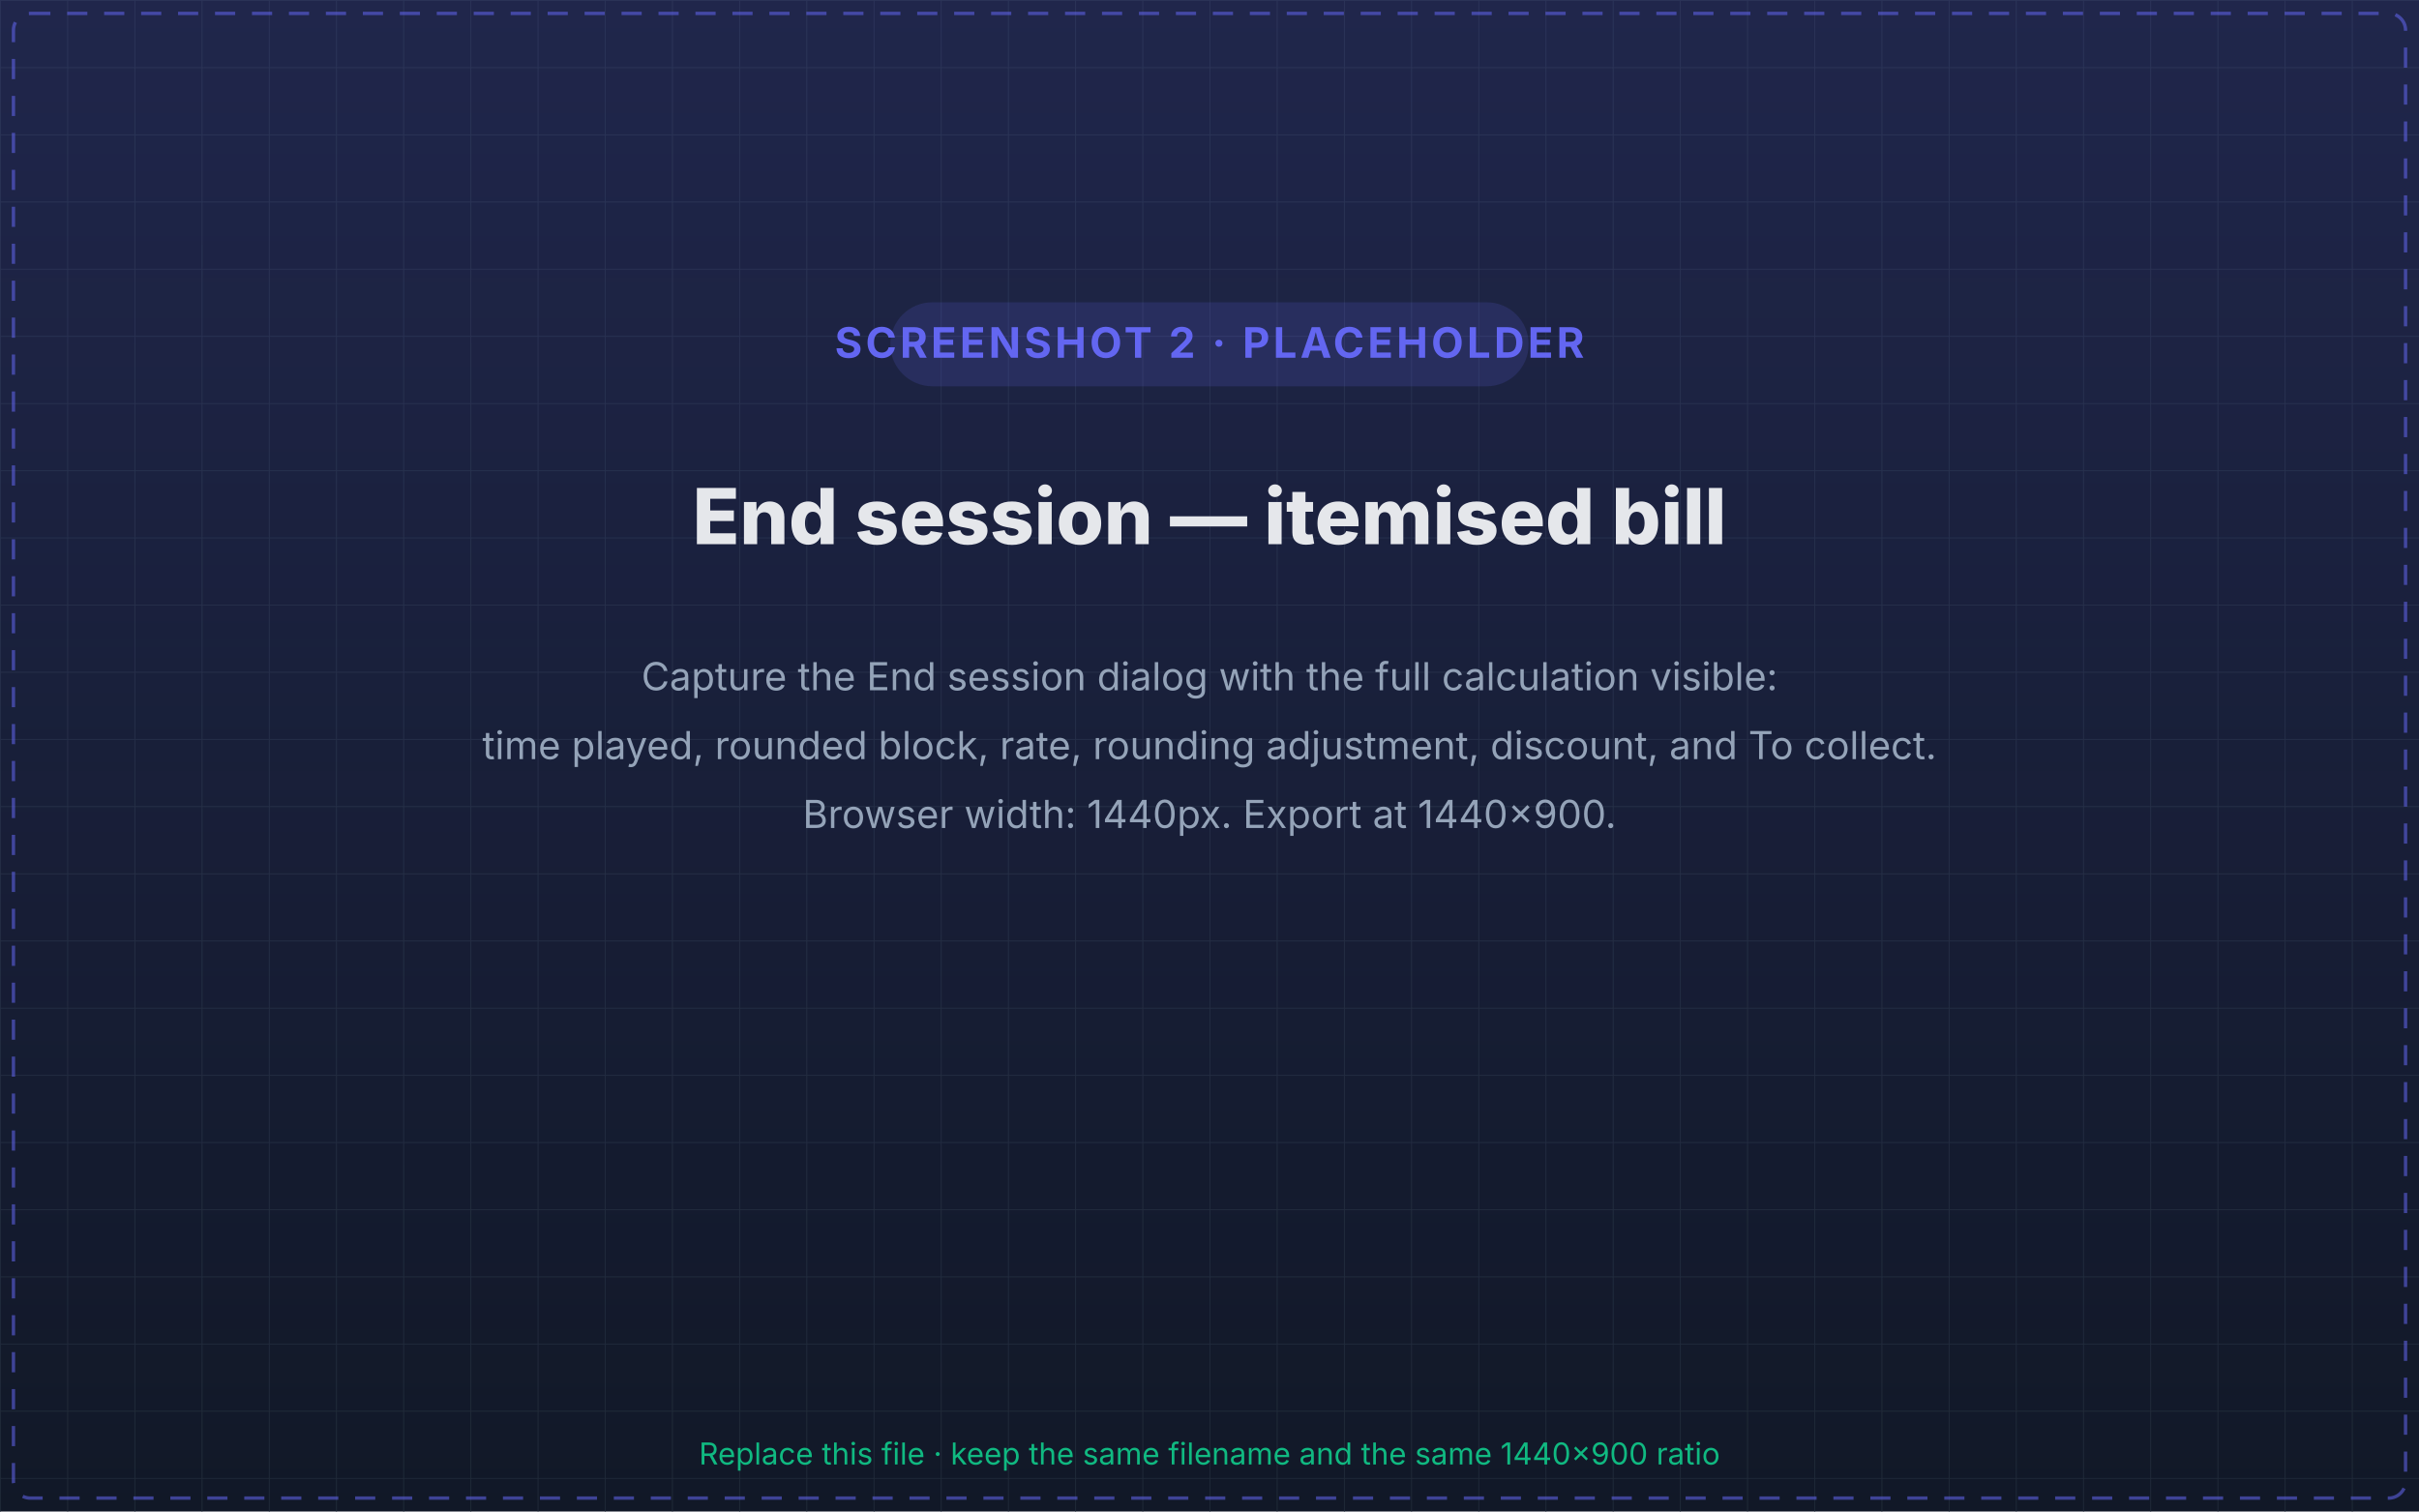
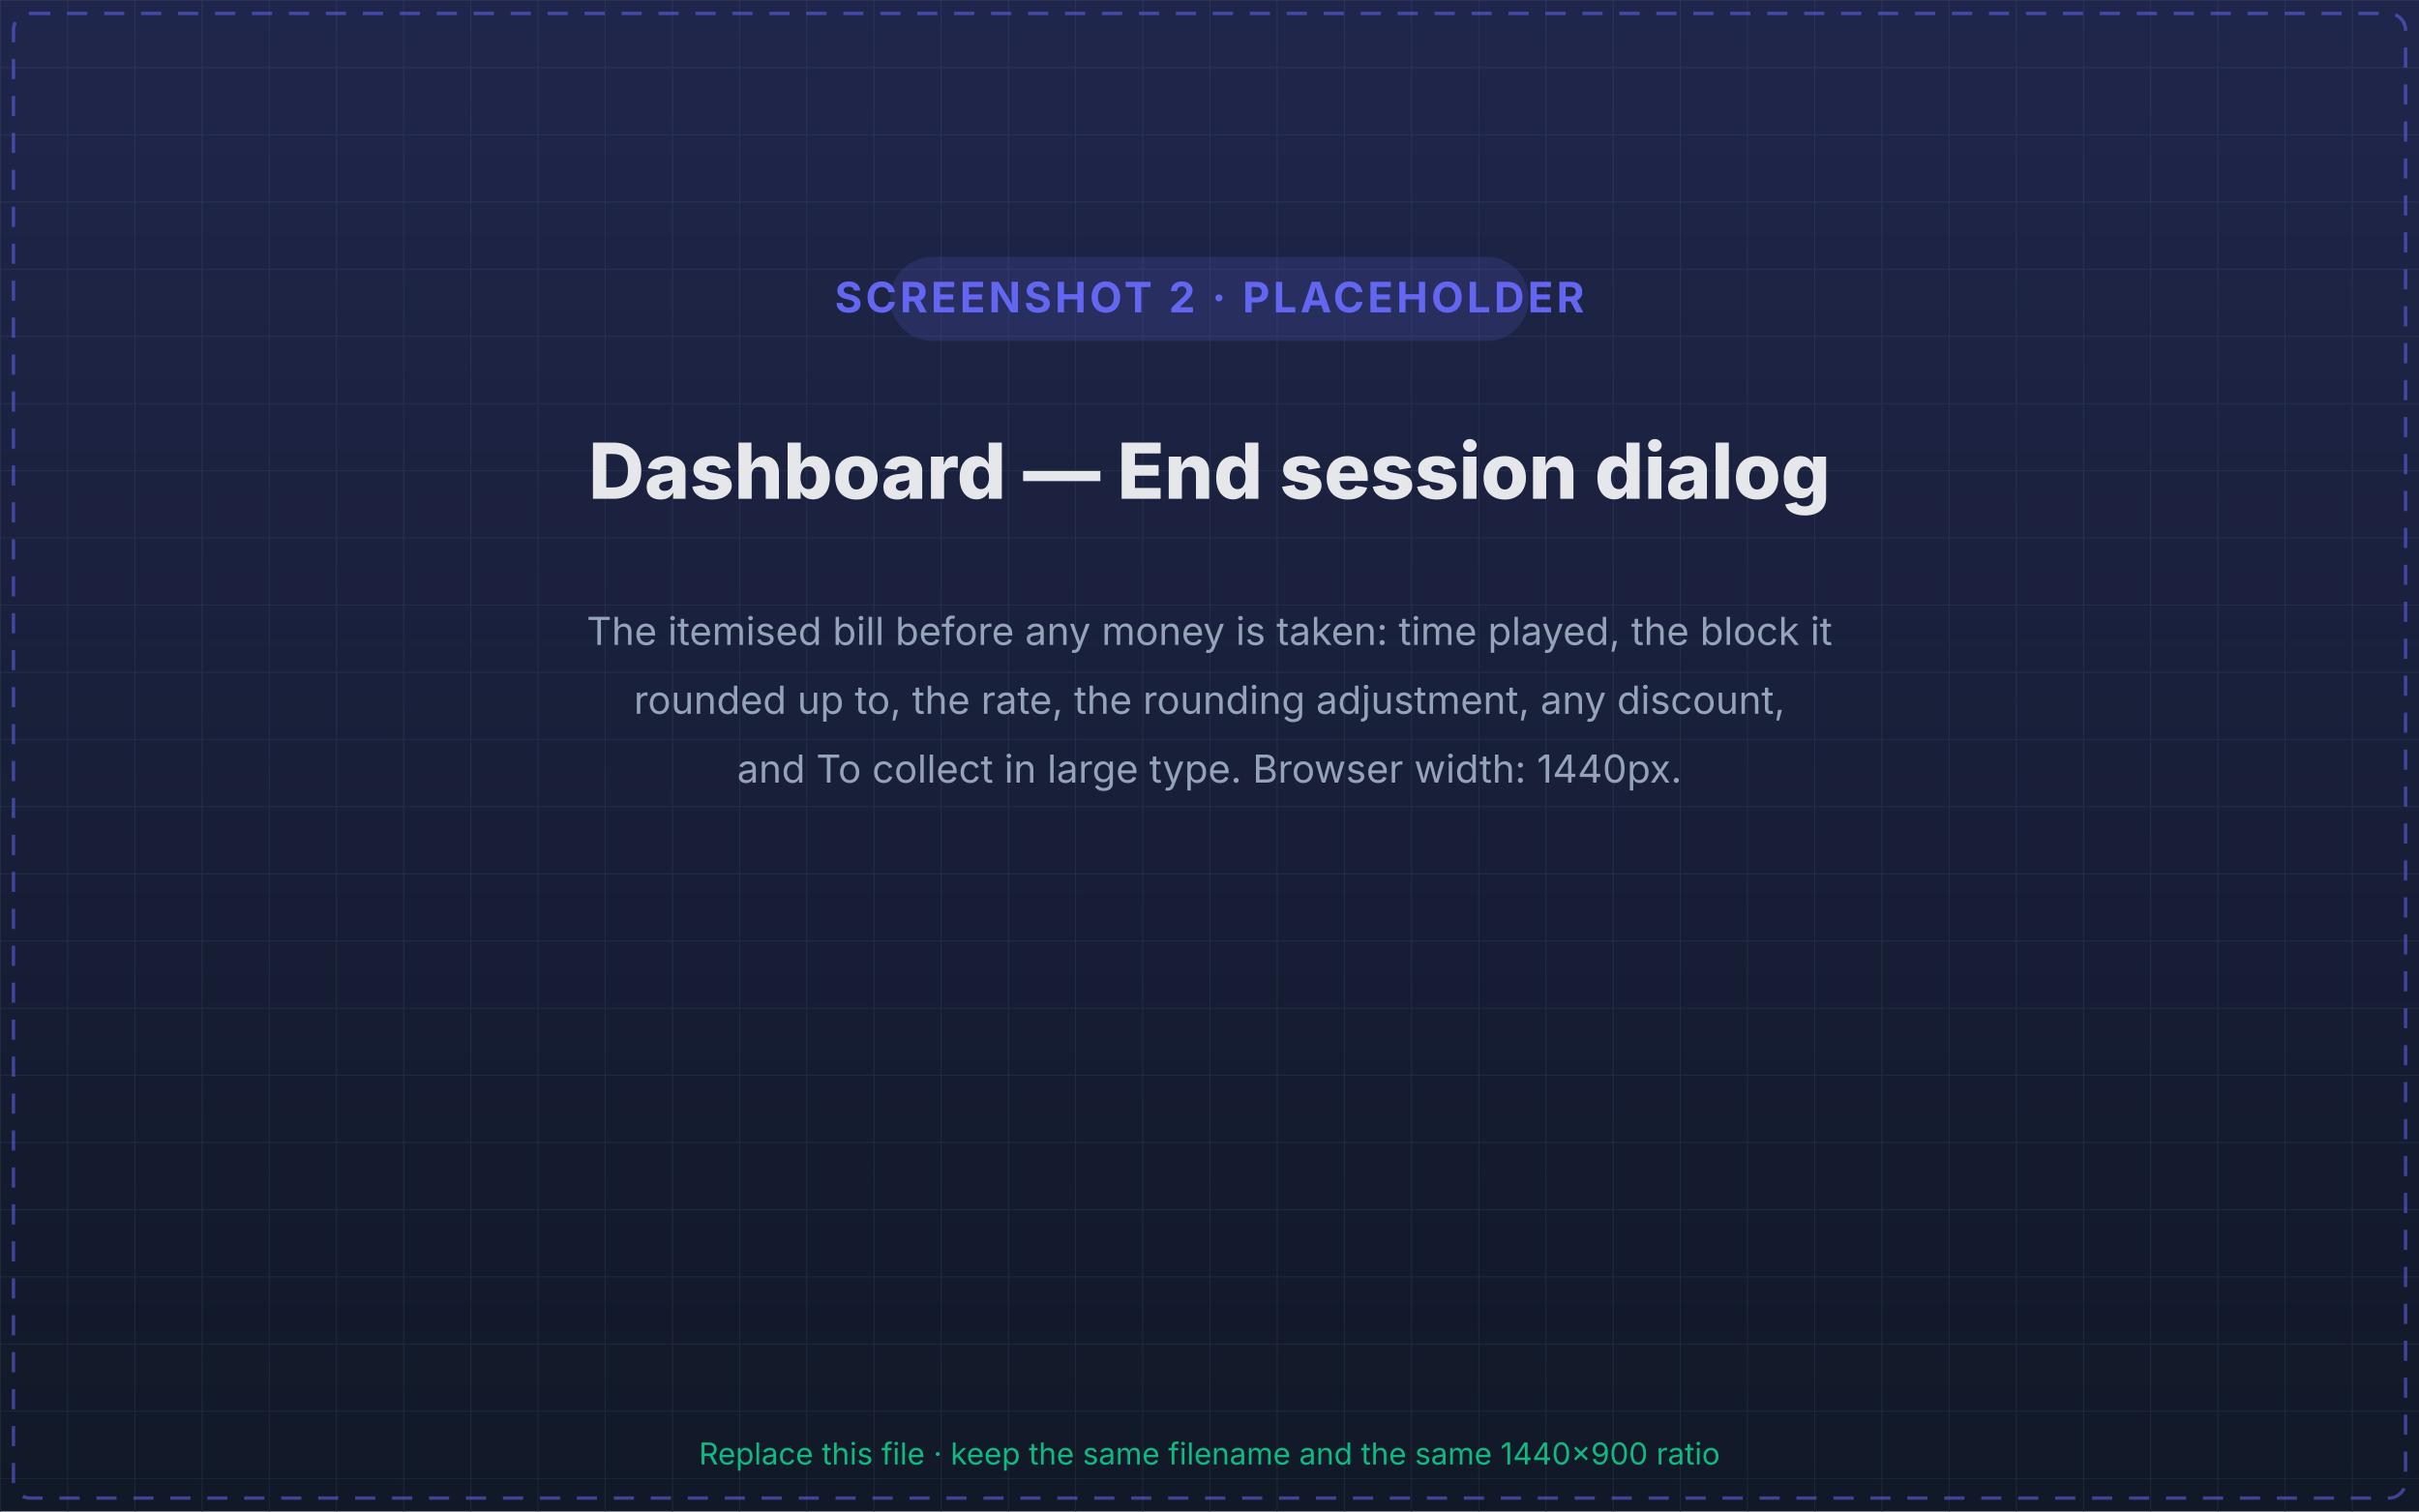
- <svg xmlns="http://www.w3.org/2000/svg" width="1440" height="900" viewBox="0 0 1440 900" role="img" aria-label="End session — itemised bill">
+ <svg xmlns="http://www.w3.org/2000/svg" width="1440" height="900" viewBox="0 0 1440 900" role="img" aria-label="Dashboard — End session dialog">
  <defs>
    <pattern id="g" width="40" height="40" patternUnits="userSpaceOnUse">
      <path d="M40 0H0V40" fill="none" stroke="#1f2937" stroke-width="1" />
    </pattern>
    <linearGradient id="fade" x1="0" y1="0" x2="0" y2="1">
      <stop offset="0" stop-color="#6366f1" stop-opacity=".18" />
      <stop offset="1" stop-color="#6366f1" stop-opacity="0" />
    </linearGradient>
  </defs>
  <rect width="1440" height="900" fill="#111827" />
  <rect width="1440" height="900" fill="url(#g)" />
  <rect width="1440" height="900" fill="url(#fade)" />
  <rect x="8" y="8" width="1424" height="884" fill="none" rx="10" stroke="#6366f1" stroke-width="2" stroke-dasharray="12 10" opacity=".55" />
-   <rect x="530 " y="180" width="380" height="50" rx="25" fill="#6366f1" opacity=".16" />
-   <text x="720" y="213" text-anchor="middle" font-family="Inter,Segoe UI,Arial,sans-serif" font-size="25" font-weight="700" fill="#6366f1" letter-spacing="2">SCREENSHOT 2 · PLACEHOLDER</text>
-   <text x="720" y="324" text-anchor="middle" font-family="Inter,Segoe UI,Arial,sans-serif" font-size="46" font-weight="800" fill="#e5e7eb">End session — itemised bill</text>
-   <text x="720" y="411" text-anchor="middle" font-family="Inter,Segoe UI,Arial,sans-serif" font-size="23" fill="#94a3b8">Capture the End session dialog with the full calculation visible:</text>
-   <text x="720" y="452" text-anchor="middle" font-family="Inter,Segoe UI,Arial,sans-serif" font-size="23" fill="#94a3b8">time played, rounded block, rate, rounding adjustment, discount, and To collect.</text>
-   <text x="720" y="493" text-anchor="middle" font-family="Inter,Segoe UI,Arial,sans-serif" font-size="23" fill="#94a3b8">Browser width: 1440px. Export at 1440×900.</text>
+   <rect x="530" y="153" width="380" height="50" rx="25" fill="#6366f1" opacity=".16" />
+   <text x="720" y="186" text-anchor="middle" font-family="Inter,Segoe UI,Arial,sans-serif" font-size="25" font-weight="700" fill="#6366f1" letter-spacing="2">SCREENSHOT 2 · PLACEHOLDER</text>
+   <text x="720" y="297" text-anchor="middle" font-family="Inter,Segoe UI,Arial,sans-serif" font-size="46" font-weight="800" fill="#e5e7eb">Dashboard — End session dialog</text>
+   <text x="720" y="384" text-anchor="middle" font-family="Inter,Segoe UI,Arial,sans-serif" font-size="23" fill="#94a3b8">The itemised bill before any money is taken: time played, the block it</text>
+   <text x="720" y="425" text-anchor="middle" font-family="Inter,Segoe UI,Arial,sans-serif" font-size="23" fill="#94a3b8">rounded up to, the rate, the rounding adjustment, any discount,</text>
+   <text x="720" y="466" text-anchor="middle" font-family="Inter,Segoe UI,Arial,sans-serif" font-size="23" fill="#94a3b8">and To collect in large type.  Browser width: 1440px.</text>
  <text x="720" y="872" text-anchor="middle" font-family="Inter,Segoe UI,Arial,sans-serif" font-size="18" fill="#10b981">Replace this file · keep the same filename and the same 1440×900 ratio</text>
</svg>
